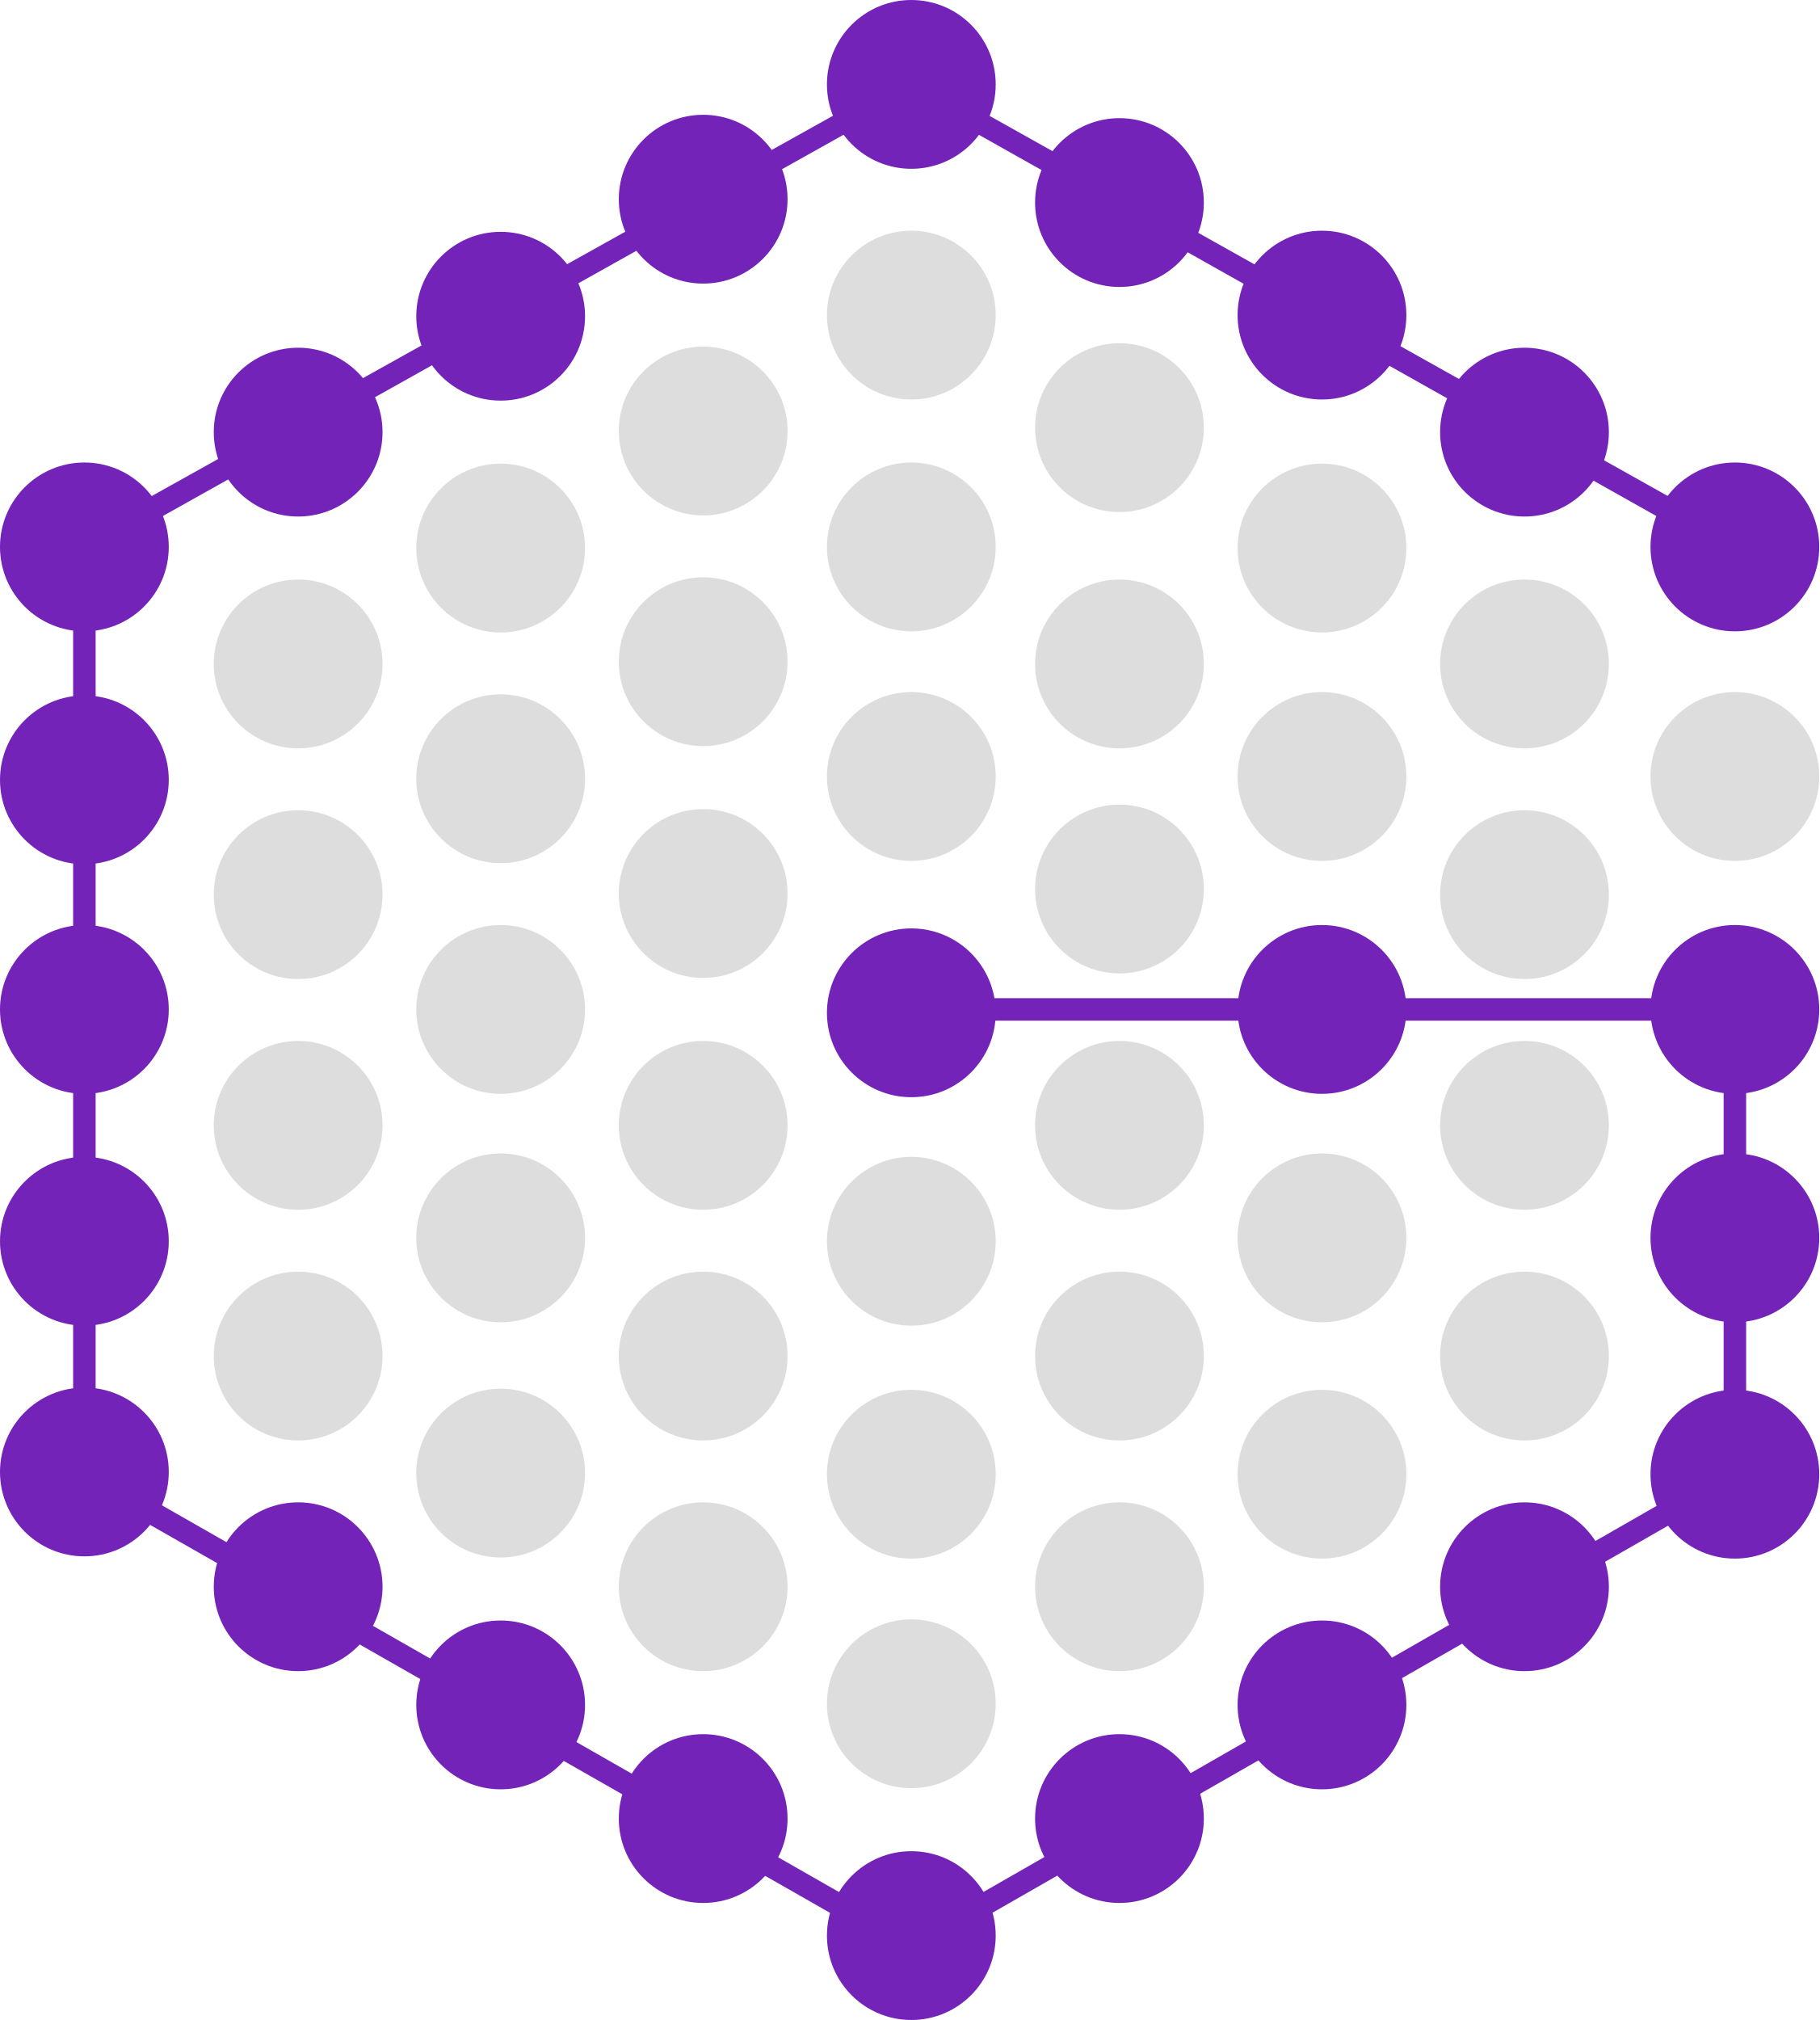
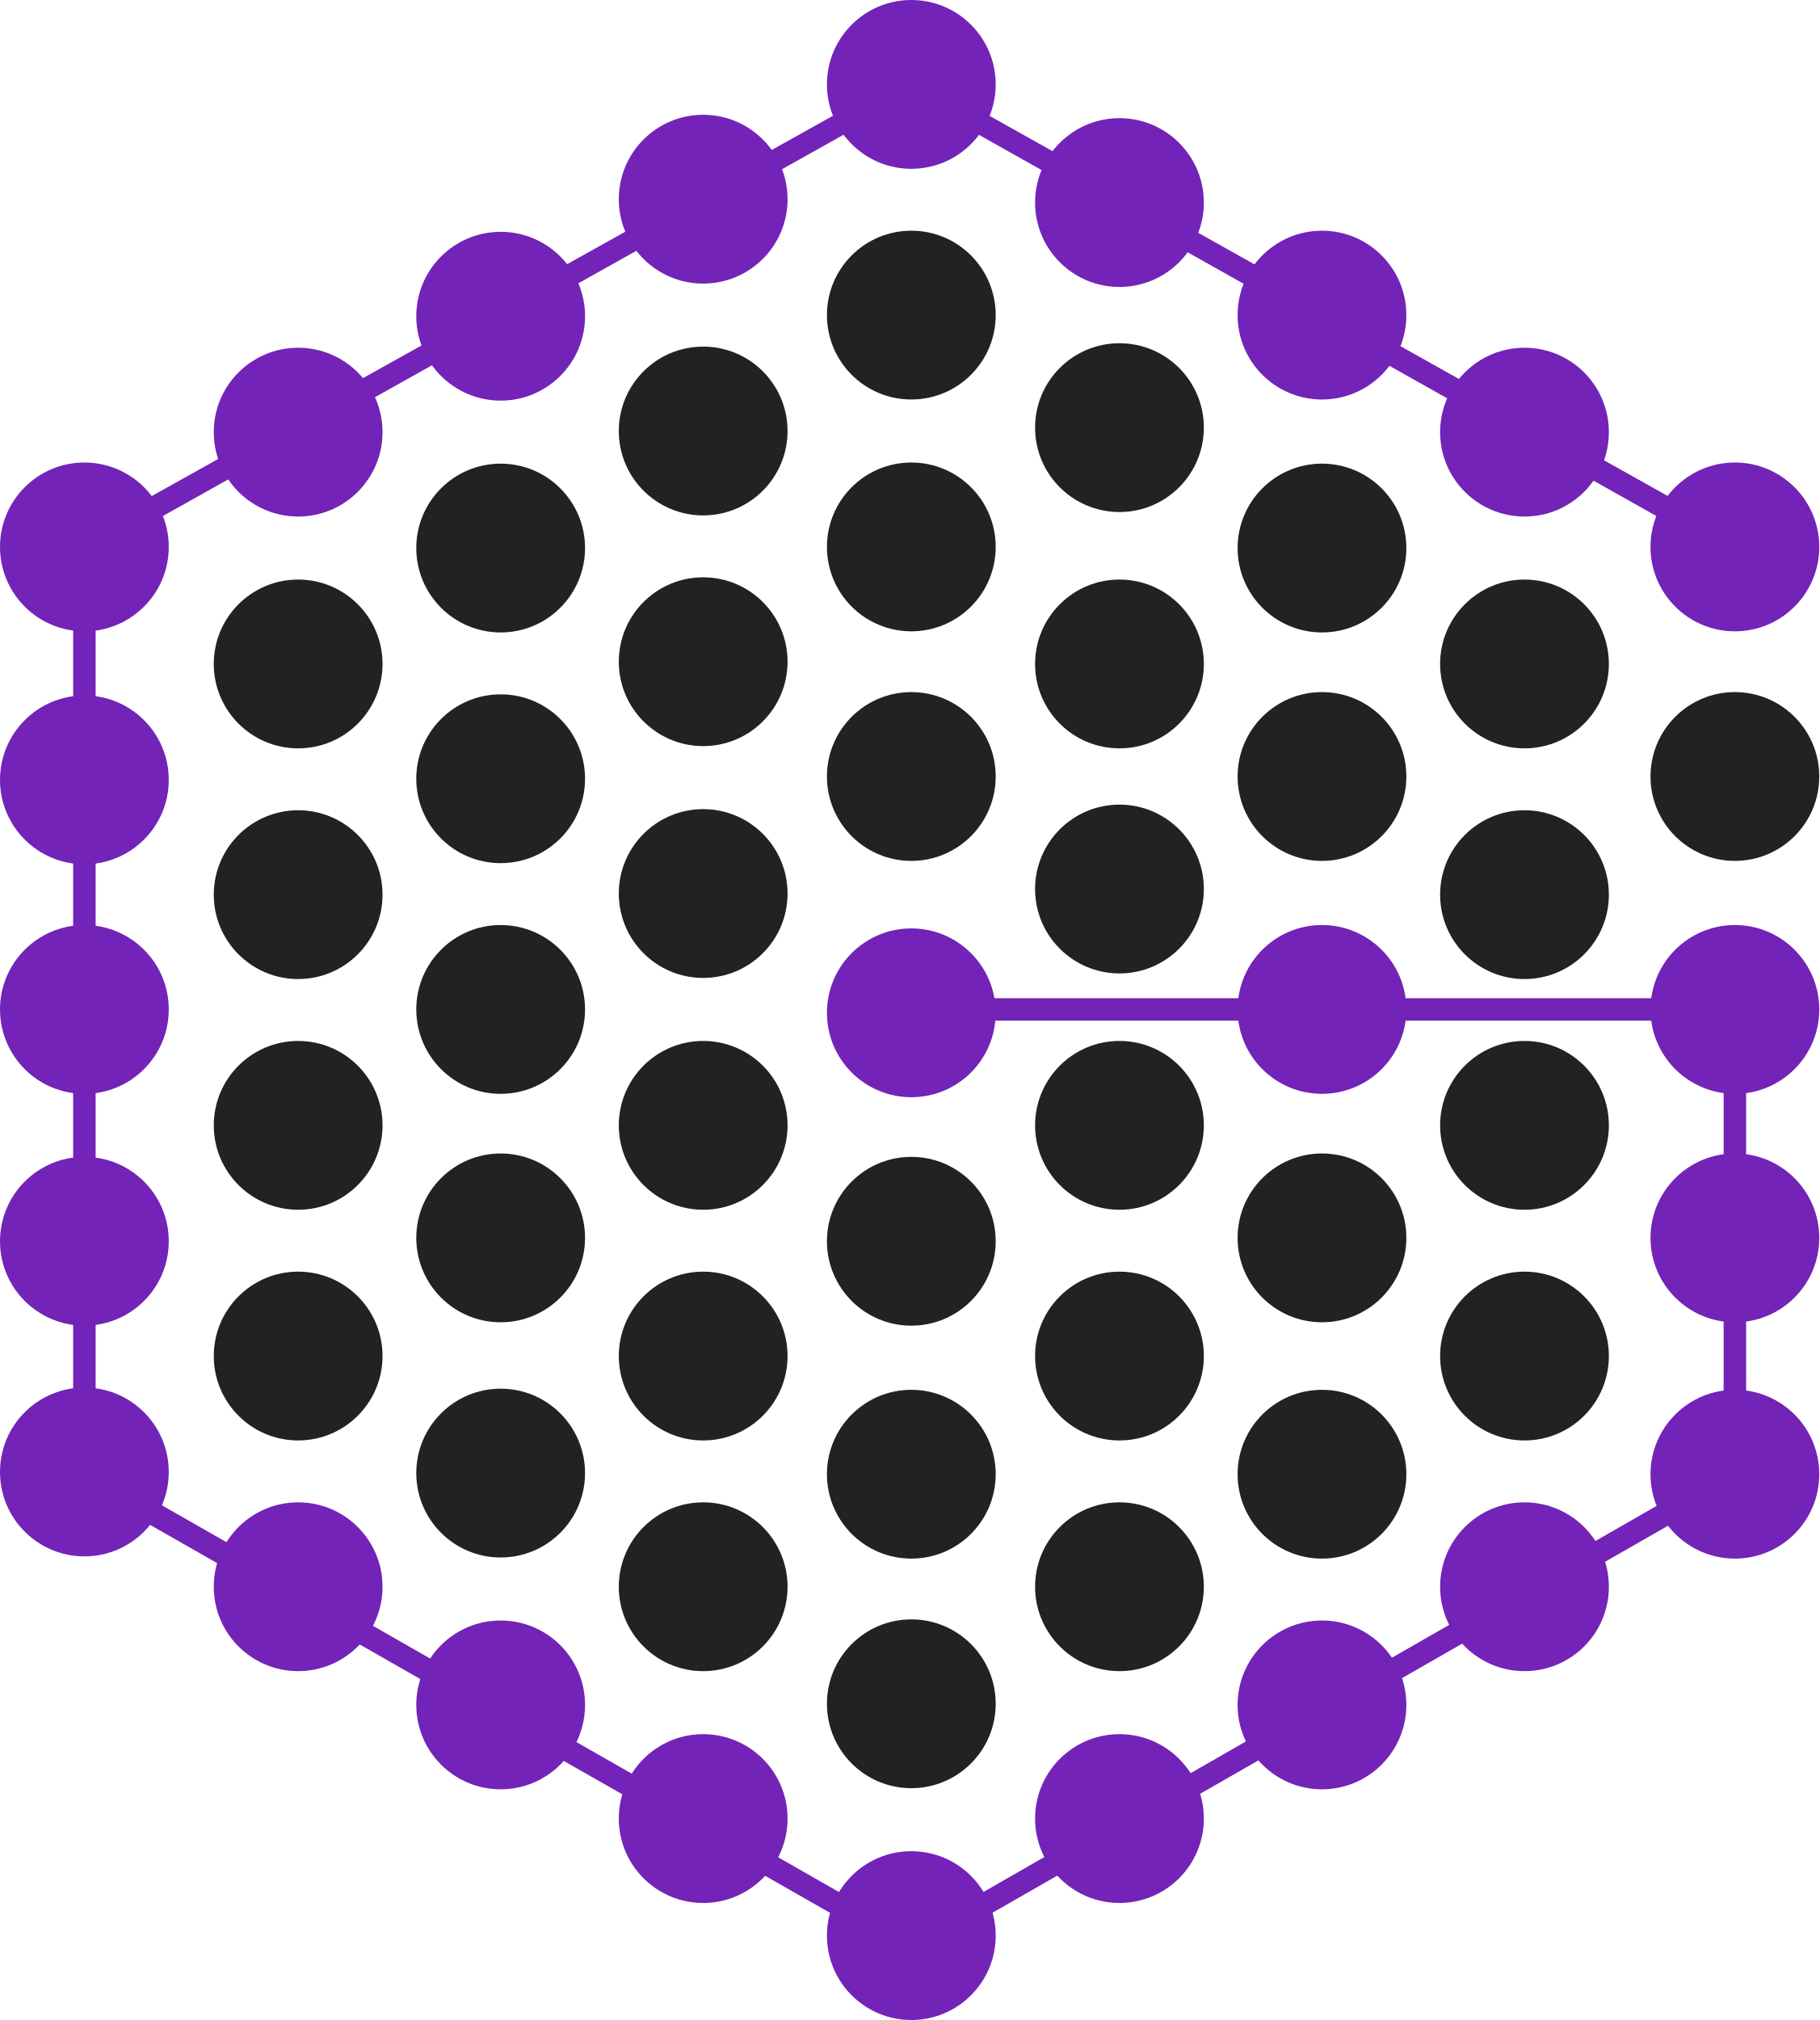
<svg xmlns="http://www.w3.org/2000/svg" version="1.1" viewBox="0 0 161.7 179.5">
  <defs>
    <style>
      .cls-1 {
        fill: #7323b7;
      }

      .cls-2 {
-         fill: #ddd;
+         fill: #222;
      }
    </style>
  </defs>
  <g>
    <g id="Layer_1">
      <circle id="a" class="cls-1" cx="44.5" cy="28.1" r="7.5" />
      <circle id="a-2" data-name="a" class="cls-2" cx="44.5" cy="48.7" r="7.5" />
      <circle id="a-3" data-name="a" class="cls-2" cx="44.5" cy="69.2" r="7.5" />
      <circle id="a-4" data-name="a" class="cls-2" cx="44.5" cy="89.7" r="7.5" />
      <circle id="a-5" data-name="a" class="cls-2" cx="44.5" cy="130.9" r="7.5" />
      <circle id="a-6" data-name="a" class="cls-1" cx="44.5" cy="151.5" r="7.5" />
      <circle id="a-7" data-name="a" class="cls-1" cx="7.5" cy="48.6" r="7.5" />
      <circle id="a-8" data-name="a" class="cls-1" cx="7.5" cy="69.3" r="7.5" />
      <circle id="a-9" data-name="a" class="cls-1" cx="7.5" cy="89.7" r="7.5" />
      <circle id="a-10" data-name="a" class="cls-1" cx="7.5" cy="110.3" r="7.5" />
      <circle id="a-11" data-name="a" class="cls-1" cx="7.5" cy="130.8" r="7.5" />
      <circle id="a-12" data-name="a" class="cls-1" cx="26.5" cy="38.4" r="7.5" />
      <circle id="a-13" data-name="a" class="cls-2" cx="26.5" cy="59" r="7.5" />
      <circle id="a-14" data-name="a" class="cls-2" cx="26.5" cy="79.5" r="7.5" />
      <circle id="a-15" data-name="a" class="cls-2" cx="26.5" cy="100" r="7.5" />
      <circle id="a-16" data-name="a" class="cls-2" cx="26.5" cy="120.5" r="7.5" />
      <circle id="a-17" data-name="a" class="cls-1" cx="26.5" cy="141" r="7.5" />
      <circle id="a-18" data-name="a" class="cls-1" cx="154.2" cy="48.6" r="7.5" />
      <circle id="a-19" data-name="a" class="cls-2" cx="154.2" cy="69" r="7.5" />
      <circle id="a-20" data-name="a" class="cls-1" cx="154.2" cy="89.7" r="7.5" />
      <circle id="a-21" data-name="a" class="cls-1" cx="154.2" cy="110" r="7.5" />
      <circle id="a-22" data-name="a" class="cls-1" cx="154.2" cy="131" r="7.5" />
      <circle id="a-23" data-name="a" class="cls-1" cx="135.5" cy="38.4" r="7.5" />
      <circle id="a-24" data-name="a" class="cls-2" cx="135.5" cy="59" r="7.5" />
      <circle id="a-25" data-name="a" class="cls-2" cx="135.5" cy="79.5" r="7.5" />
      <circle id="a-26" data-name="a" class="cls-2" cx="135.5" cy="100" r="7.5" />
      <circle id="a-27" data-name="a" class="cls-2" cx="135.5" cy="120.5" r="7.5" />
      <circle id="a-28" data-name="a" class="cls-1" cx="135.5" cy="141" r="7.5" />
      <circle id="a-29" data-name="a" class="cls-1" cx="117.5" cy="28" r="7.5" />
      <circle id="a-30" data-name="a" class="cls-2" cx="117.5" cy="48.7" r="7.5" />
      <circle id="a-31" data-name="a" class="cls-2" cx="117.5" cy="69" r="7.5" />
      <circle id="a-32" data-name="a" class="cls-1" cx="117.5" cy="89.7" r="7.5" />
      <circle id="a-33" data-name="a" class="cls-2" cx="117.5" cy="110" r="7.5" />
      <circle id="a-34" data-name="a" class="cls-2" cx="117.5" cy="131" r="7.5" />
      <circle id="a-35" data-name="a" class="cls-1" cx="117.5" cy="151.5" r="7.5" />
      <circle id="b" class="cls-2" cx="44.5" cy="110" r="7.5" />
      <circle id="a-36" data-name="a" class="cls-1" cx="99.5" cy="18" r="7.5" />
      <circle id="a-37" data-name="a" class="cls-2" cx="99.5" cy="38" r="7.5" />
      <circle id="a-38" data-name="a" class="cls-2" cx="99.5" cy="59" r="7.5" />
      <circle id="a-39" data-name="a" class="cls-2" cx="99.5" cy="79" r="7.5" />
      <circle id="a-40" data-name="a" class="cls-2" cx="99.5" cy="100" r="7.5" />
      <circle id="a-41" data-name="a" class="cls-2" cx="99.5" cy="120.5" r="7.5" />
      <circle id="a-42" data-name="a" class="cls-2" cx="99.5" cy="141" r="7.5" />
      <circle id="a-43" data-name="a" class="cls-1" cx="99.5" cy="161.6" r="7.5" />
      <circle id="a-44" data-name="a" class="cls-1" cx="81" cy="7.5" r="7.5" />
      <circle id="a-45" data-name="a" class="cls-2" cx="81" cy="28" r="7.5" />
      <circle id="a-46" data-name="a" class="cls-2" cx="81" cy="48.6" r="7.5" />
      <circle id="a-47" data-name="a" class="cls-2" cx="81" cy="69" r="7.5" />
      <circle id="a-48" data-name="a" class="cls-1" cx="81" cy="90" r="7.5" />
      <circle id="a-49" data-name="a" class="cls-2" cx="81" cy="110.3" r="7.5" />
      <circle id="a-50" data-name="a" class="cls-2" cx="81" cy="131" r="7.5" />
      <circle id="a-51" data-name="a" class="cls-2" cx="81" cy="151.4" r="7.5" />
      <circle id="a-52" data-name="a" class="cls-1" cx="62.5" cy="17.7" r="7.5" />
      <circle id="a-53" data-name="a" class="cls-2" cx="62.5" cy="38.3" r="7.5" />
      <circle id="a-54" data-name="a" class="cls-2" cx="62.5" cy="58.8" r="7.5" />
      <circle id="a-55" data-name="a" class="cls-2" cx="62.5" cy="79.4" r="7.5" />
      <circle id="a-56" data-name="a" class="cls-2" cx="62.5" cy="100" r="7.5" />
      <circle id="a-57" data-name="a" class="cls-2" cx="62.5" cy="120.5" r="7.5" />
      <circle id="a-58" data-name="a" class="cls-2" cx="62.5" cy="141" r="7.5" />
      <circle id="a-59" data-name="a" class="cls-1" cx="62.5" cy="161.6" r="7.5" />
      <circle id="a-60" data-name="a" class="cls-1" cx="81" cy="172" r="7.5" />
      <polygon class="cls-1" points="81 174.1 6.5 131.6 6.5 48 7 47.7 81 6.4 154.7 47.7 153.7 49.5 81 8.6 8.5 49.2 8.5 130.4 81 171.8 153.2 130.4 153.2 90.7 81 90.7 81 88.7 155.2 88.7 155.2 131.6 81 174.1" />
    </g>
  </g>
</svg>
